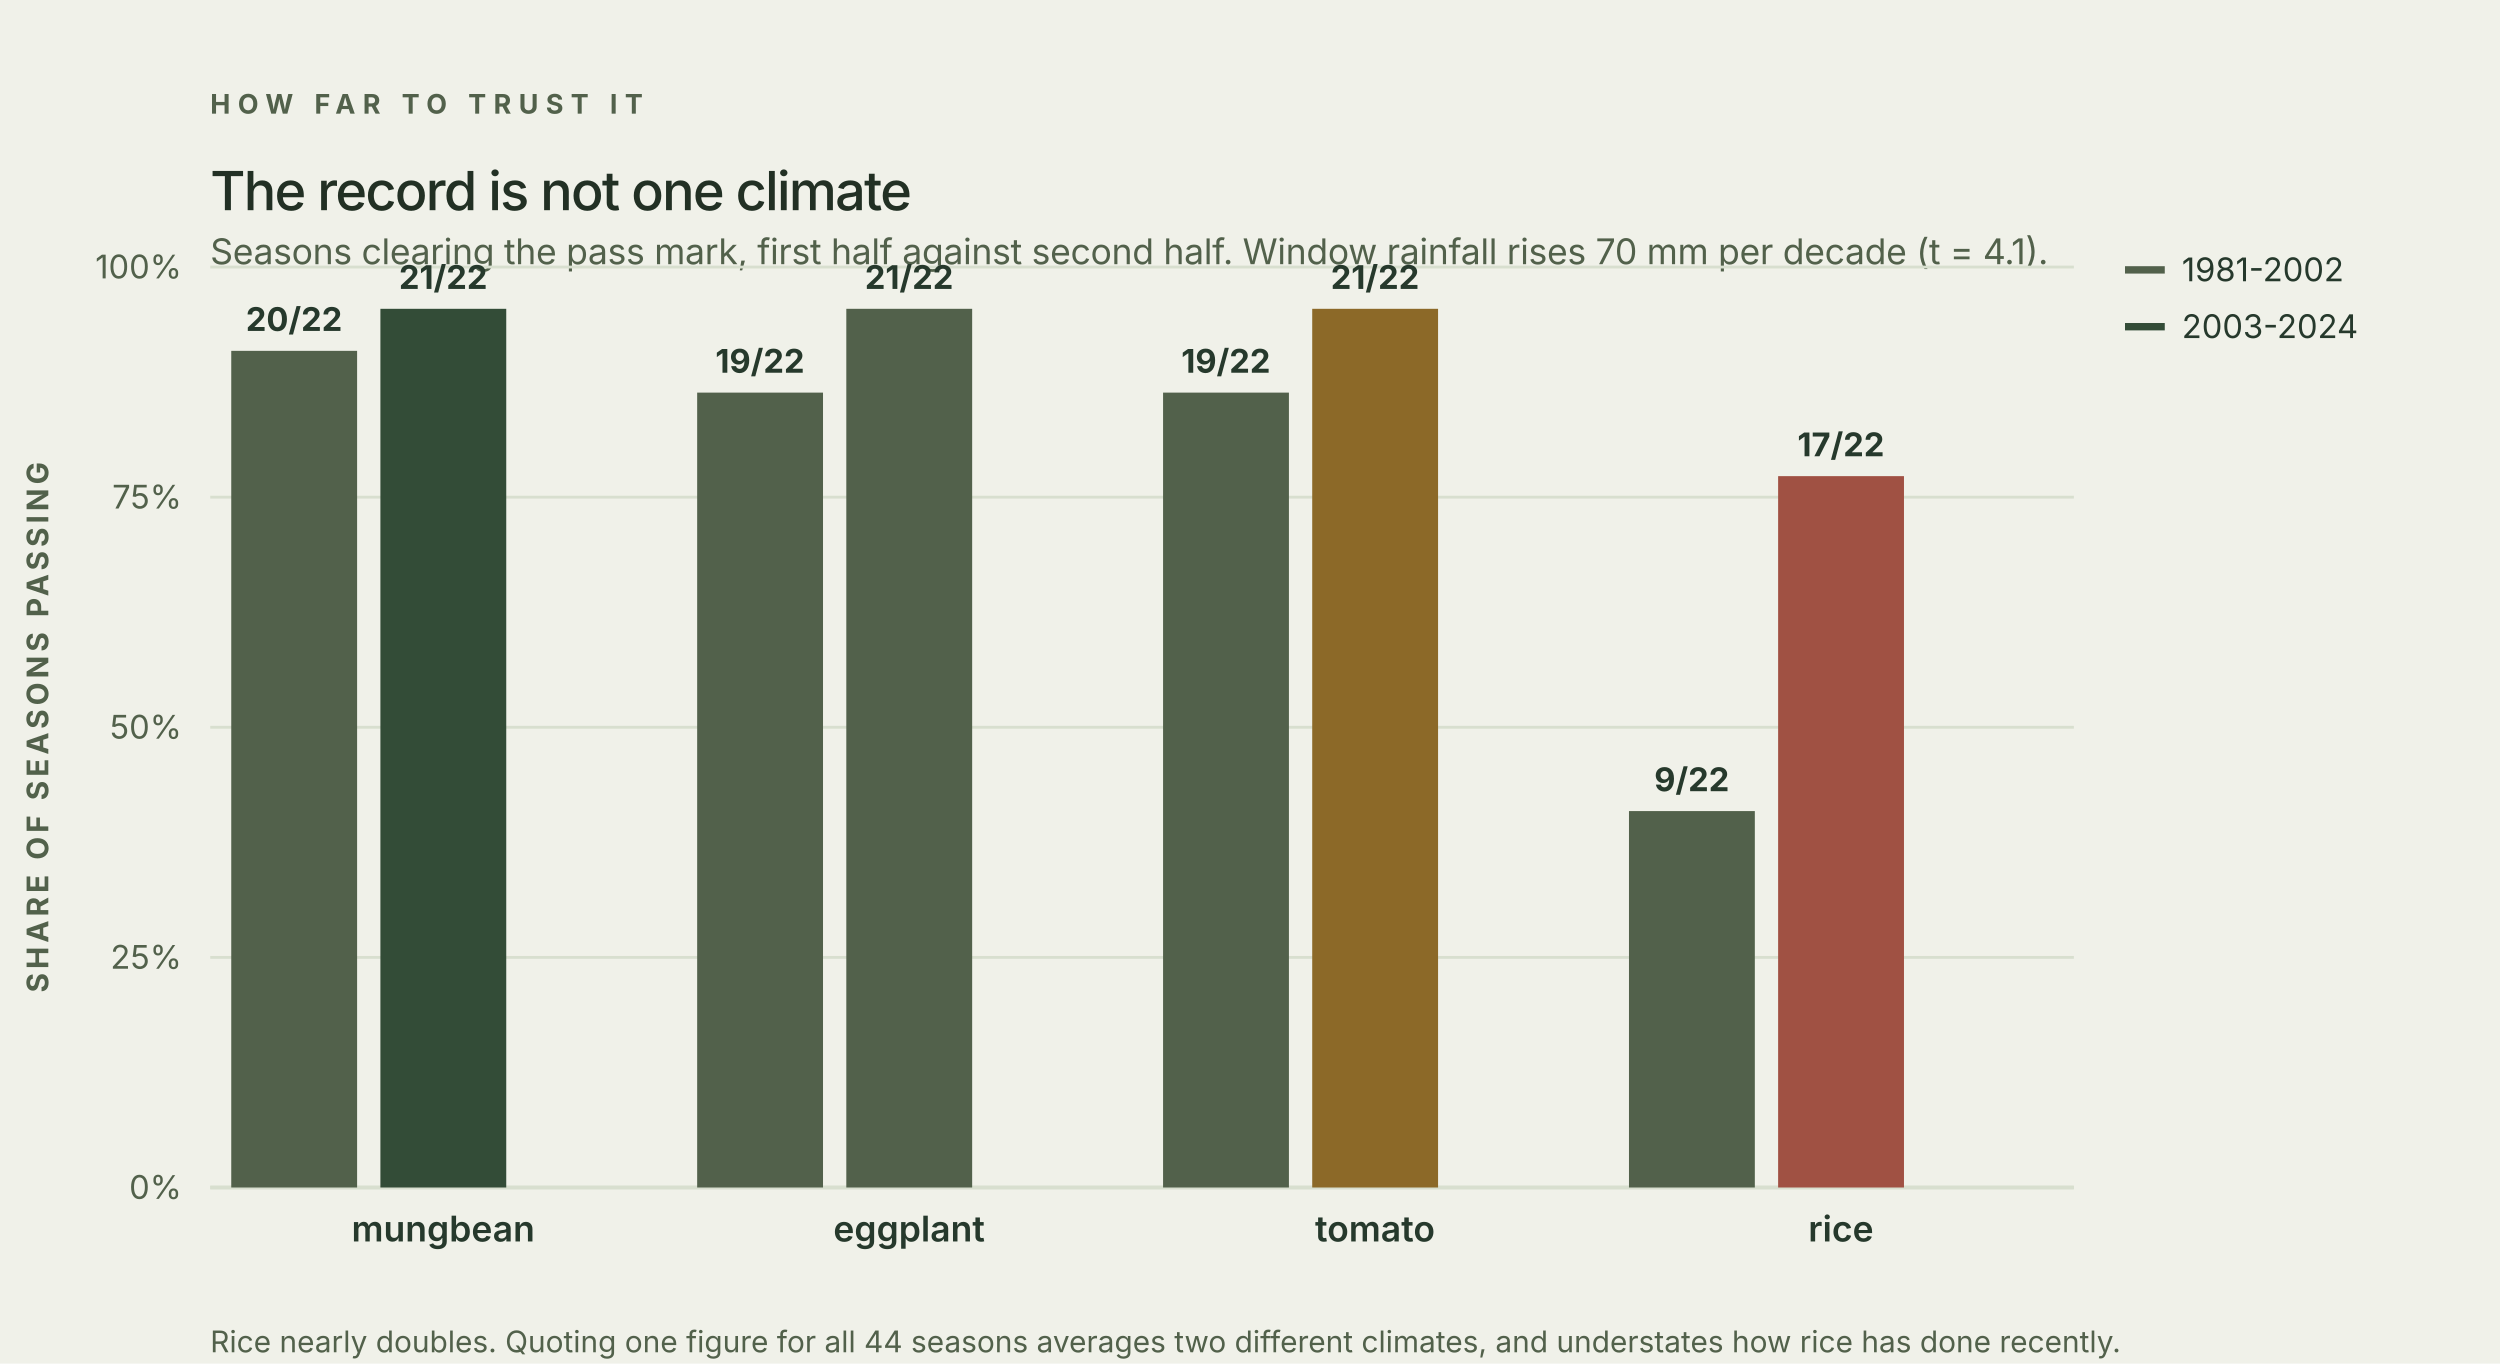
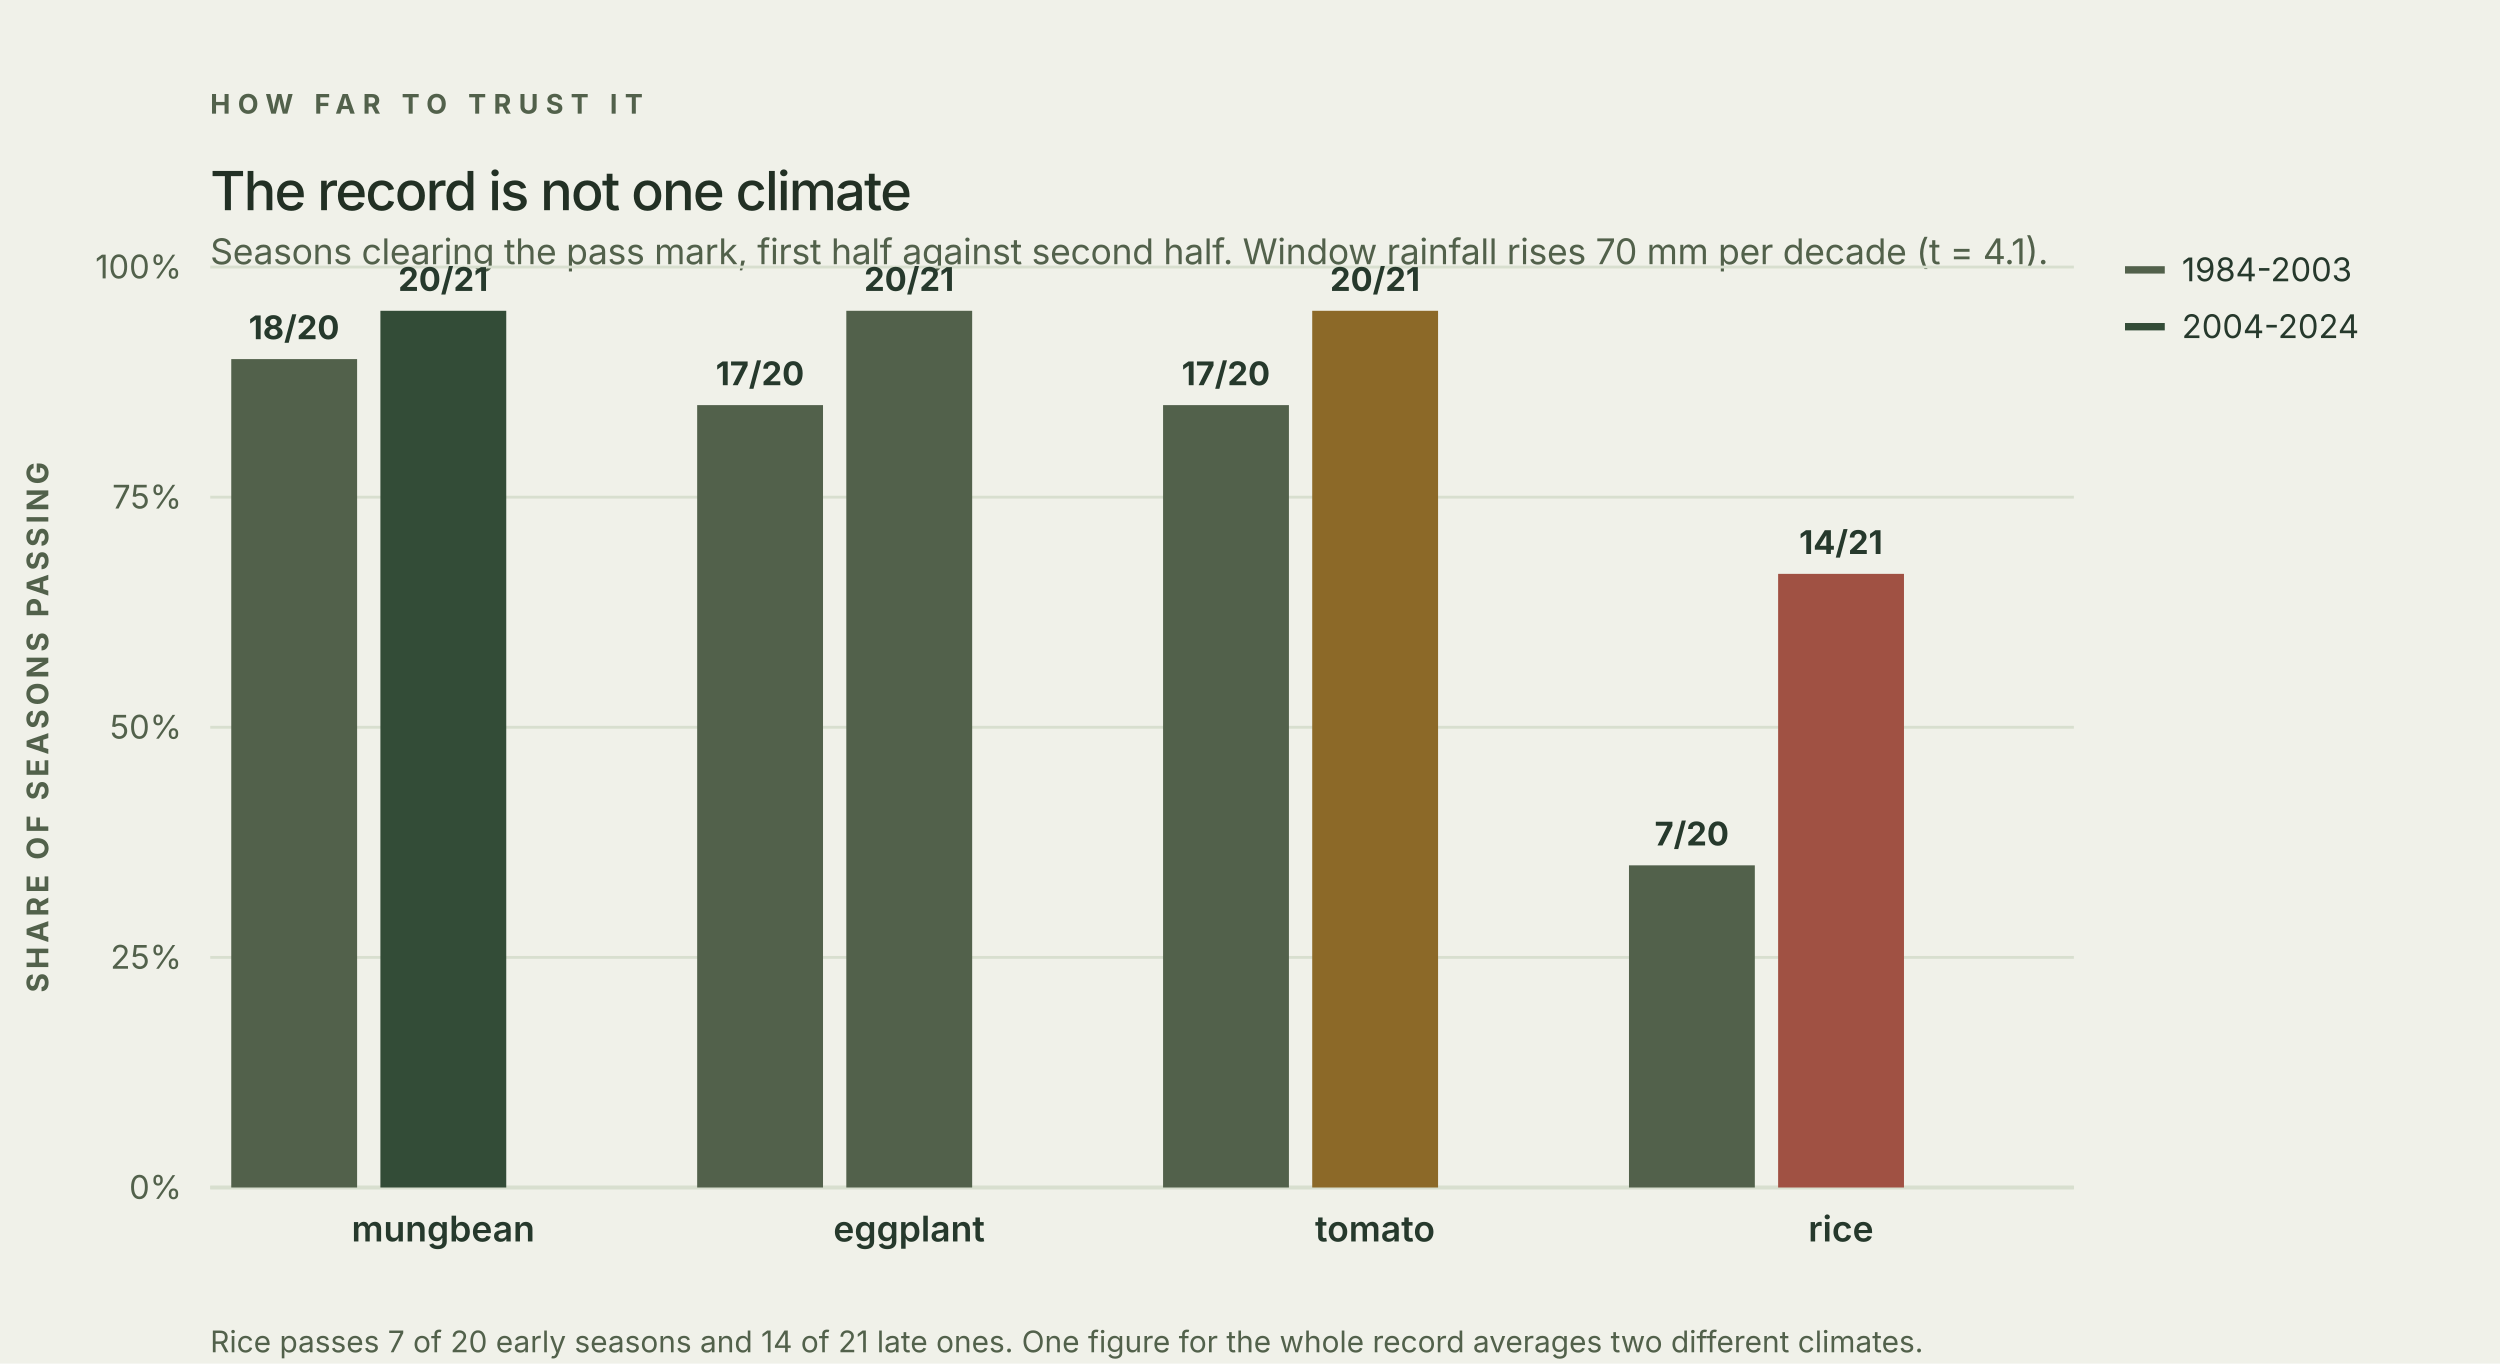
<svg xmlns="http://www.w3.org/2000/svg" width="880" height="480" viewBox="0 0 880 480">
  <rect width="880" height="480" fill="#f0f1e9" />
  <text x="74" y="40" font-size="9.5" font-weight="650" fill="#52614b" font-family="'DM Sans', -apple-system, 'Segoe UI', sans-serif" letter-spacing="2.6">HOW FAR TO TRUST IT</text>
  <text x="74" y="74" font-size="19" font-weight="550" fill="#223024" font-family="Manrope, 'DM Sans', -apple-system, 'Segoe UI', sans-serif" letter-spacing="-0.6">The record is not one climate</text>
  <text x="74" y="93" font-size="12.5" fill="#52614b" font-family="'DM Sans', -apple-system, 'Segoe UI', sans-serif" letter-spacing="-0.1">Seasons clearing the pass mark, first half against second half. Window rainfall rises 70 mm per decade (t = 4.1).</text>
  <line x1="74.0" y1="418.0" x2="730.0" y2="418.0" stroke="#d8dfcf" stroke-width="1.0" />
  <line x1="74.0" y1="337.0" x2="730.0" y2="337.0" stroke="#d8dfcf" stroke-width="1.0" />
  <line x1="74.0" y1="256.0" x2="730.0" y2="256.0" stroke="#d8dfcf" stroke-width="1.0" />
  <line x1="74.0" y1="175.0" x2="730.0" y2="175.0" stroke="#d8dfcf" stroke-width="1.0" />
  <line x1="74.0" y1="94.0" x2="730.0" y2="94.0" stroke="#d8dfcf" stroke-width="1.0" />
  <line x1="74.0" y1="418.0" x2="730.0" y2="418.0" stroke="#d8dfcf" stroke-width="1.4" />
  <text x="64.0" y="422.0" font-size="11.5" fill="#52614b" text-anchor="end" font-weight="400" font-family="'DM Sans', -apple-system, 'Segoe UI', sans-serif">0%</text>
  <text x="64.0" y="341.0" font-size="11.5" fill="#52614b" text-anchor="end" font-weight="400" font-family="'DM Sans', -apple-system, 'Segoe UI', sans-serif">25%</text>
  <text x="64.0" y="260.0" font-size="11.5" fill="#52614b" text-anchor="end" font-weight="400" font-family="'DM Sans', -apple-system, 'Segoe UI', sans-serif">50%</text>
  <text x="64.0" y="179.0" font-size="11.5" fill="#52614b" text-anchor="end" font-weight="400" font-family="'DM Sans', -apple-system, 'Segoe UI', sans-serif">75%</text>
  <text x="64.0" y="98.0" font-size="11.5" fill="#52614b" text-anchor="end" font-weight="400" font-family="'DM Sans', -apple-system, 'Segoe UI', sans-serif">100%</text>
  <text x="17.0" y="256.0" font-size="10.5" fill="#52614b" text-anchor="middle" font-weight="650" font-family="'DM Sans', -apple-system, 'Segoe UI', sans-serif" letter-spacing="1.4" transform="rotate(-90 17.0 256.0)">SHARE OF SEASONS PASSING</text>
-   <rect x="81.4" y="123.5" width="44.3" height="294.5" fill="#52614b" fill-opacity="1.0" />
-   <text x="103.5" y="116.5" font-size="11.5" fill="#26392c" text-anchor="middle" font-weight="700" font-family="'DM Sans', -apple-system, 'Segoe UI', sans-serif">20/22</text>
-   <rect x="133.9" y="108.7" width="44.3" height="309.3" fill="#334c37" fill-opacity="1.0" />
-   <text x="156.0" y="101.7" font-size="11.5" fill="#26392c" text-anchor="middle" font-weight="700" font-family="'DM Sans', -apple-system, 'Segoe UI', sans-serif">21/22</text>
+   <rect x="81.4" y="126.4" width="44.3" height="291.6" fill="#52614b" fill-opacity="1.0" />
+   <text x="103.5" y="119.4" font-size="11.5" fill="#26392c" text-anchor="middle" font-weight="700" font-family="'DM Sans', -apple-system, 'Segoe UI', sans-serif">18/20</text>
+   <rect x="133.9" y="109.4" width="44.3" height="308.6" fill="#334c37" fill-opacity="1.0" />
+   <text x="156.0" y="102.4" font-size="11.5" fill="#26392c" text-anchor="middle" font-weight="700" font-family="'DM Sans', -apple-system, 'Segoe UI', sans-serif">20/21</text>
  <text x="156.0" y="437.0" font-size="12.5" fill="#26392c" text-anchor="middle" font-weight="600" font-family="'DM Sans', -apple-system, 'Segoe UI', sans-serif">mungbean</text>
-   <rect x="245.4" y="138.2" width="44.3" height="279.8" fill="#52614b" fill-opacity="1.0" />
-   <text x="267.5" y="131.2" font-size="11.5" fill="#26392c" text-anchor="middle" font-weight="700" font-family="'DM Sans', -apple-system, 'Segoe UI', sans-serif">19/22</text>
-   <rect x="297.9" y="108.7" width="44.3" height="309.3" fill="#52614b" fill-opacity="1.0" />
-   <text x="320.0" y="101.7" font-size="11.5" fill="#26392c" text-anchor="middle" font-weight="700" font-family="'DM Sans', -apple-system, 'Segoe UI', sans-serif">21/22</text>
+   <rect x="245.4" y="142.6" width="44.3" height="275.4" fill="#52614b" fill-opacity="1.0" />
+   <text x="267.5" y="135.6" font-size="11.5" fill="#26392c" text-anchor="middle" font-weight="700" font-family="'DM Sans', -apple-system, 'Segoe UI', sans-serif">17/20</text>
+   <rect x="297.9" y="109.4" width="44.3" height="308.6" fill="#52614b" fill-opacity="1.0" />
+   <text x="320.0" y="102.4" font-size="11.5" fill="#26392c" text-anchor="middle" font-weight="700" font-family="'DM Sans', -apple-system, 'Segoe UI', sans-serif">20/21</text>
  <text x="320.0" y="437.0" font-size="12.5" fill="#26392c" text-anchor="middle" font-weight="600" font-family="'DM Sans', -apple-system, 'Segoe UI', sans-serif">eggplant</text>
-   <rect x="409.4" y="138.2" width="44.3" height="279.8" fill="#52614b" fill-opacity="1.0" />
-   <text x="431.5" y="131.2" font-size="11.5" fill="#26392c" text-anchor="middle" font-weight="700" font-family="'DM Sans', -apple-system, 'Segoe UI', sans-serif">19/22</text>
-   <rect x="461.9" y="108.7" width="44.3" height="309.3" fill="#8c6928" fill-opacity="1.0" />
-   <text x="484.0" y="101.7" font-size="11.5" fill="#26392c" text-anchor="middle" font-weight="700" font-family="'DM Sans', -apple-system, 'Segoe UI', sans-serif">21/22</text>
+   <rect x="409.4" y="142.6" width="44.3" height="275.4" fill="#52614b" fill-opacity="1.0" />
+   <text x="431.5" y="135.6" font-size="11.5" fill="#26392c" text-anchor="middle" font-weight="700" font-family="'DM Sans', -apple-system, 'Segoe UI', sans-serif">17/20</text>
+   <rect x="461.9" y="109.4" width="44.3" height="308.6" fill="#8c6928" fill-opacity="1.0" />
+   <text x="484.0" y="102.4" font-size="11.5" fill="#26392c" text-anchor="middle" font-weight="700" font-family="'DM Sans', -apple-system, 'Segoe UI', sans-serif">20/21</text>
  <text x="484.0" y="437.0" font-size="12.5" fill="#26392c" text-anchor="middle" font-weight="600" font-family="'DM Sans', -apple-system, 'Segoe UI', sans-serif">tomato</text>
-   <rect x="573.4" y="285.5" width="44.3" height="132.5" fill="#52614b" fill-opacity="1.0" />
-   <text x="595.5" y="278.5" font-size="11.5" fill="#26392c" text-anchor="middle" font-weight="700" font-family="'DM Sans', -apple-system, 'Segoe UI', sans-serif">9/22</text>
-   <rect x="625.9" y="167.6" width="44.3" height="250.4" fill="#a05143" fill-opacity="1.0" />
-   <text x="648.0" y="160.6" font-size="11.5" fill="#26392c" text-anchor="middle" font-weight="700" font-family="'DM Sans', -apple-system, 'Segoe UI', sans-serif">17/22</text>
+   <rect x="573.4" y="304.6" width="44.3" height="113.4" fill="#52614b" fill-opacity="1.0" />
+   <text x="595.5" y="297.6" font-size="11.5" fill="#26392c" text-anchor="middle" font-weight="700" font-family="'DM Sans', -apple-system, 'Segoe UI', sans-serif">7/20</text>
+   <rect x="625.9" y="202.0" width="44.3" height="216.0" fill="#a05143" fill-opacity="1.0" />
+   <text x="648.0" y="195.0" font-size="11.5" fill="#26392c" text-anchor="middle" font-weight="700" font-family="'DM Sans', -apple-system, 'Segoe UI', sans-serif">14/21</text>
  <text x="648.0" y="437.0" font-size="12.5" fill="#26392c" text-anchor="middle" font-weight="600" font-family="'DM Sans', -apple-system, 'Segoe UI', sans-serif">rice</text>
  <line x1="748.0" y1="95.0" x2="762.0" y2="95.0" stroke="#52614b" stroke-width="2.6" />
-   <text x="768.0" y="99.0" font-size="11.5" fill="#26392c" text-anchor="start" font-weight="400" font-family="'DM Sans', -apple-system, 'Segoe UI', sans-serif">1981-2002</text>
+   <text x="768.0" y="99.0" font-size="11.5" fill="#26392c" text-anchor="start" font-weight="400" font-family="'DM Sans', -apple-system, 'Segoe UI', sans-serif">1984-2003</text>
  <line x1="748.0" y1="115.0" x2="762.0" y2="115.0" stroke="#334c37" stroke-width="2.6" />
-   <text x="768.0" y="119.0" font-size="11.5" fill="#26392c" text-anchor="start" font-weight="400" font-family="'DM Sans', -apple-system, 'Segoe UI', sans-serif">2003-2024</text>
-   <text x="74.0" y="476.0" font-size="10.5" fill="#52614b" text-anchor="start" font-weight="400" font-family="'DM Sans', -apple-system, 'Segoe UI', sans-serif">Rice nearly doubles. Quoting one figure for all 44 seasons averages two different climates, and understates how rice has done recently.</text>
+   <text x="768.0" y="119.0" font-size="11.5" fill="#26392c" text-anchor="start" font-weight="400" font-family="'DM Sans', -apple-system, 'Segoe UI', sans-serif">2004-2024</text>
+   <text x="74.0" y="476.0" font-size="10.5" fill="#52614b" text-anchor="start" font-weight="400" font-family="'DM Sans', -apple-system, 'Segoe UI', sans-serif">Rice passes 7 of 20 early seasons and 14 of 21 late ones. One figure for the whole record averages two different climates.</text>
</svg>
